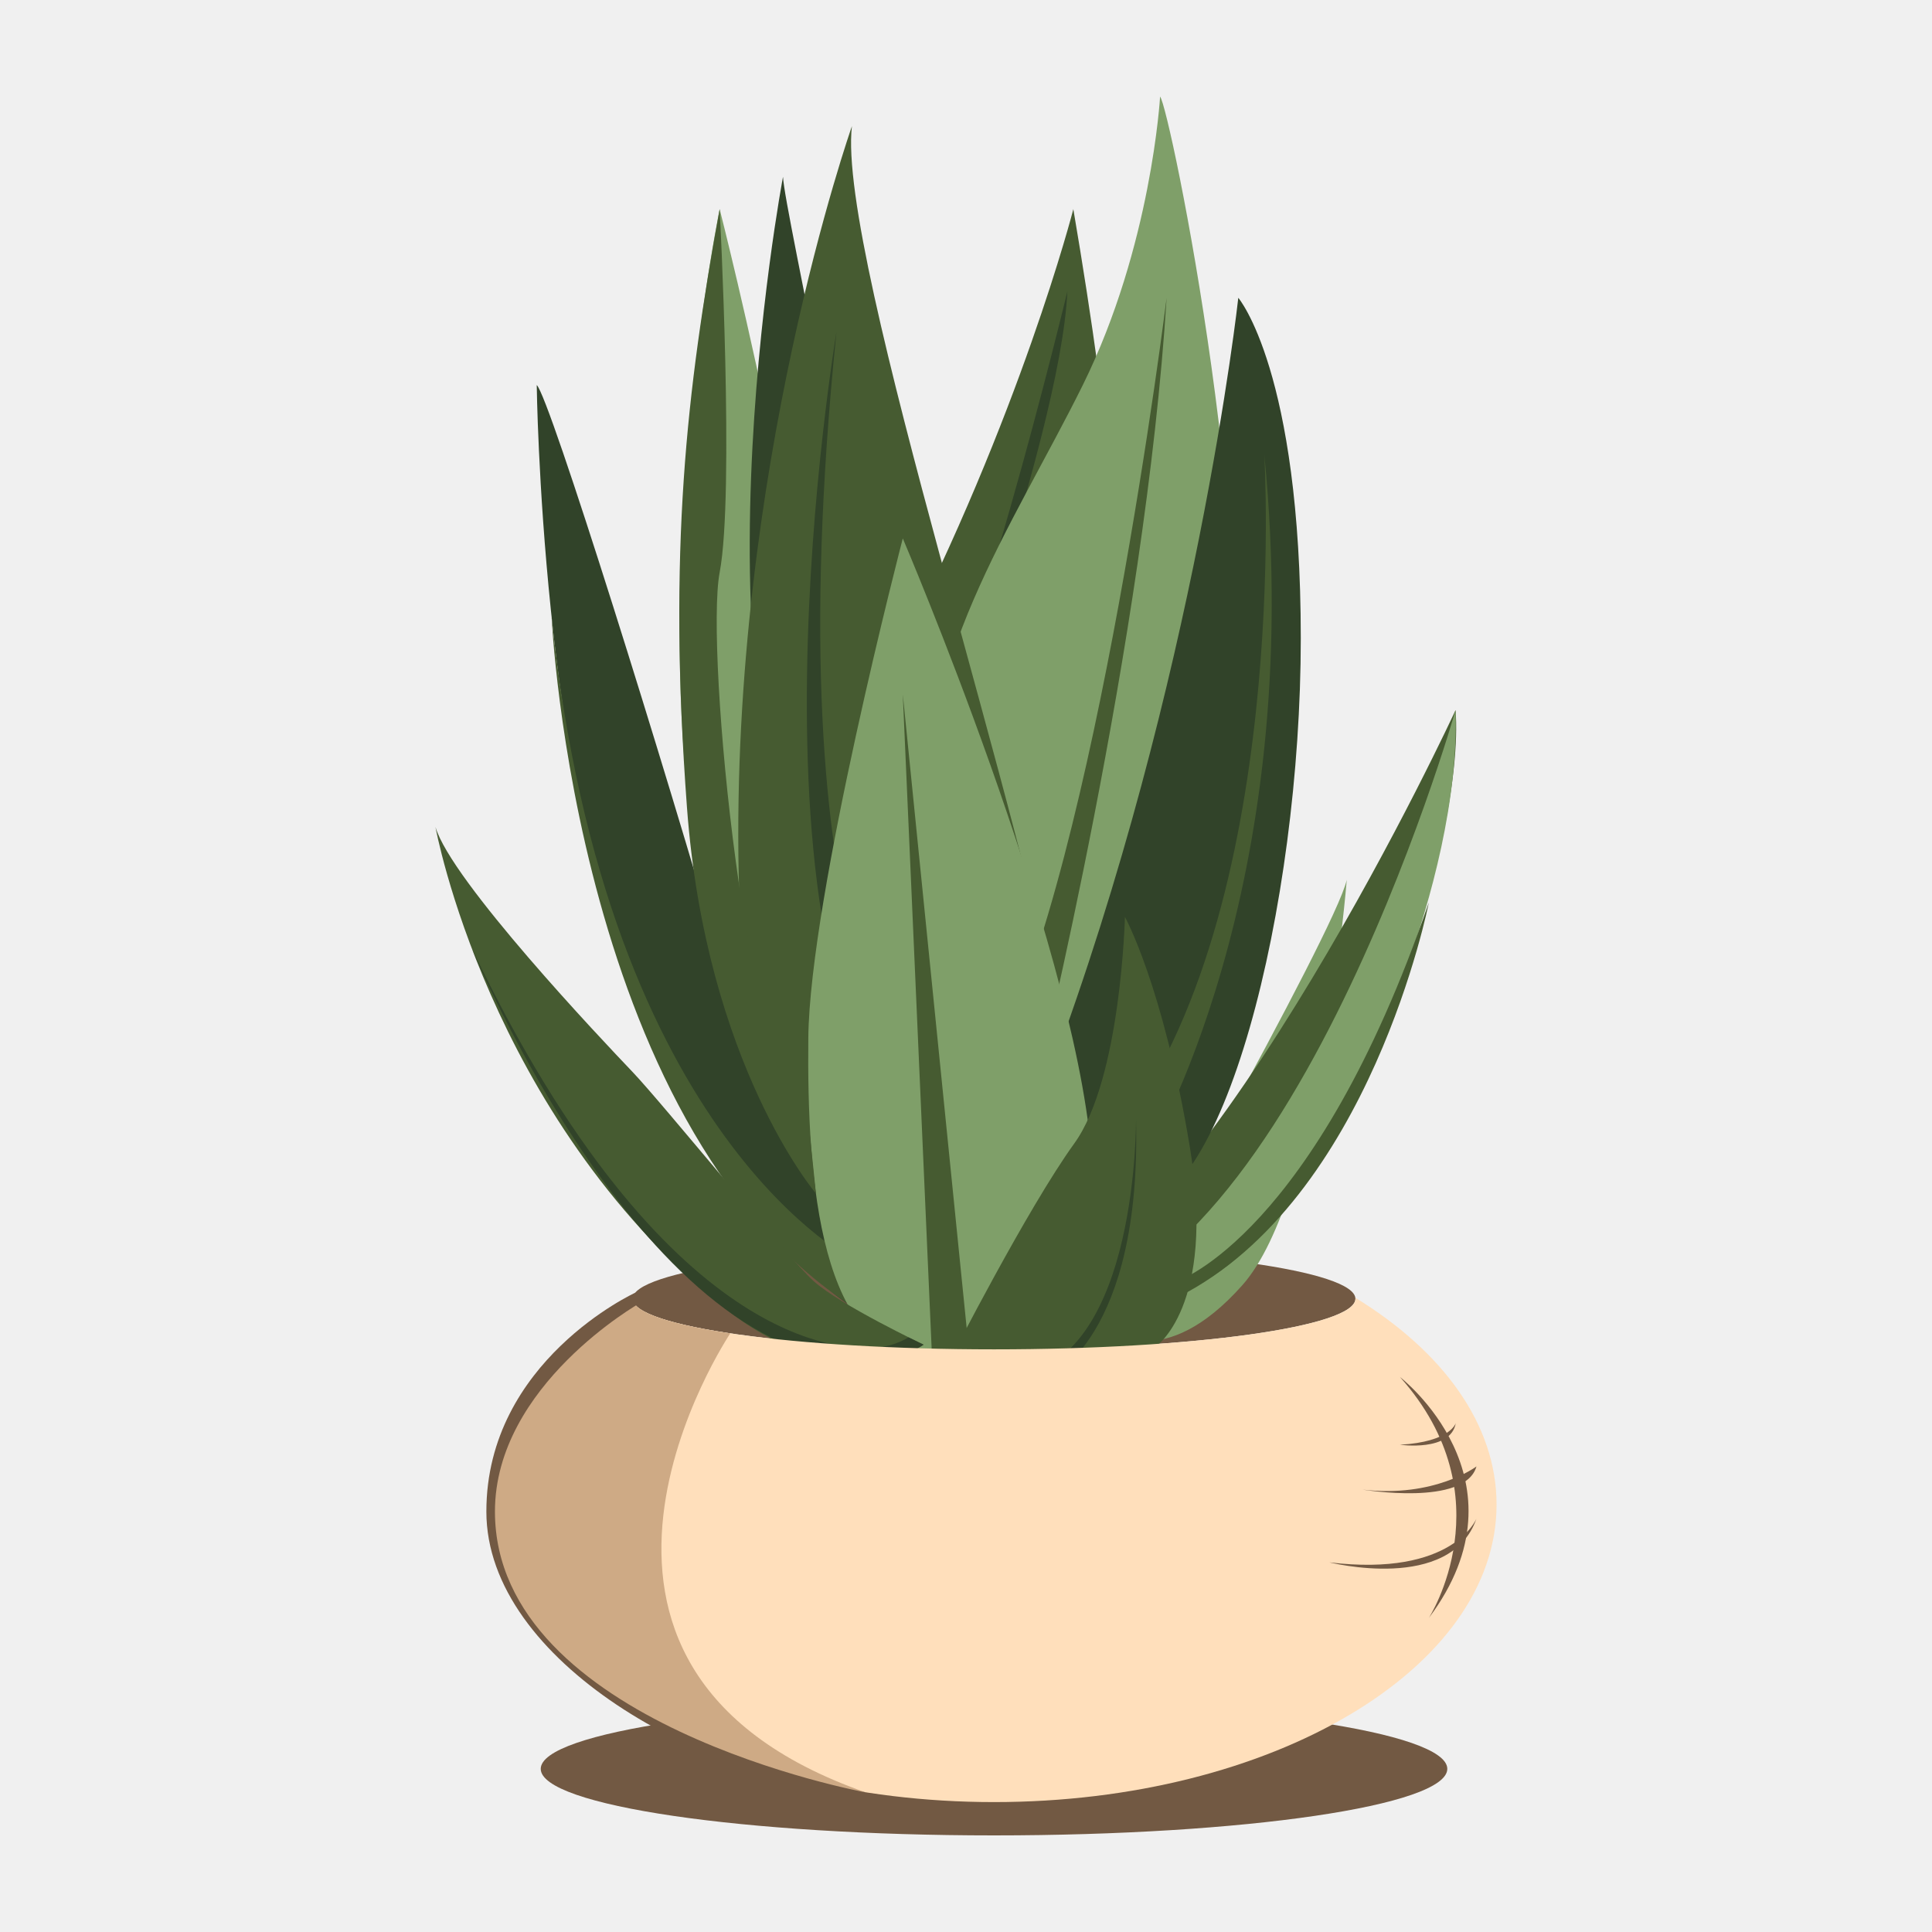
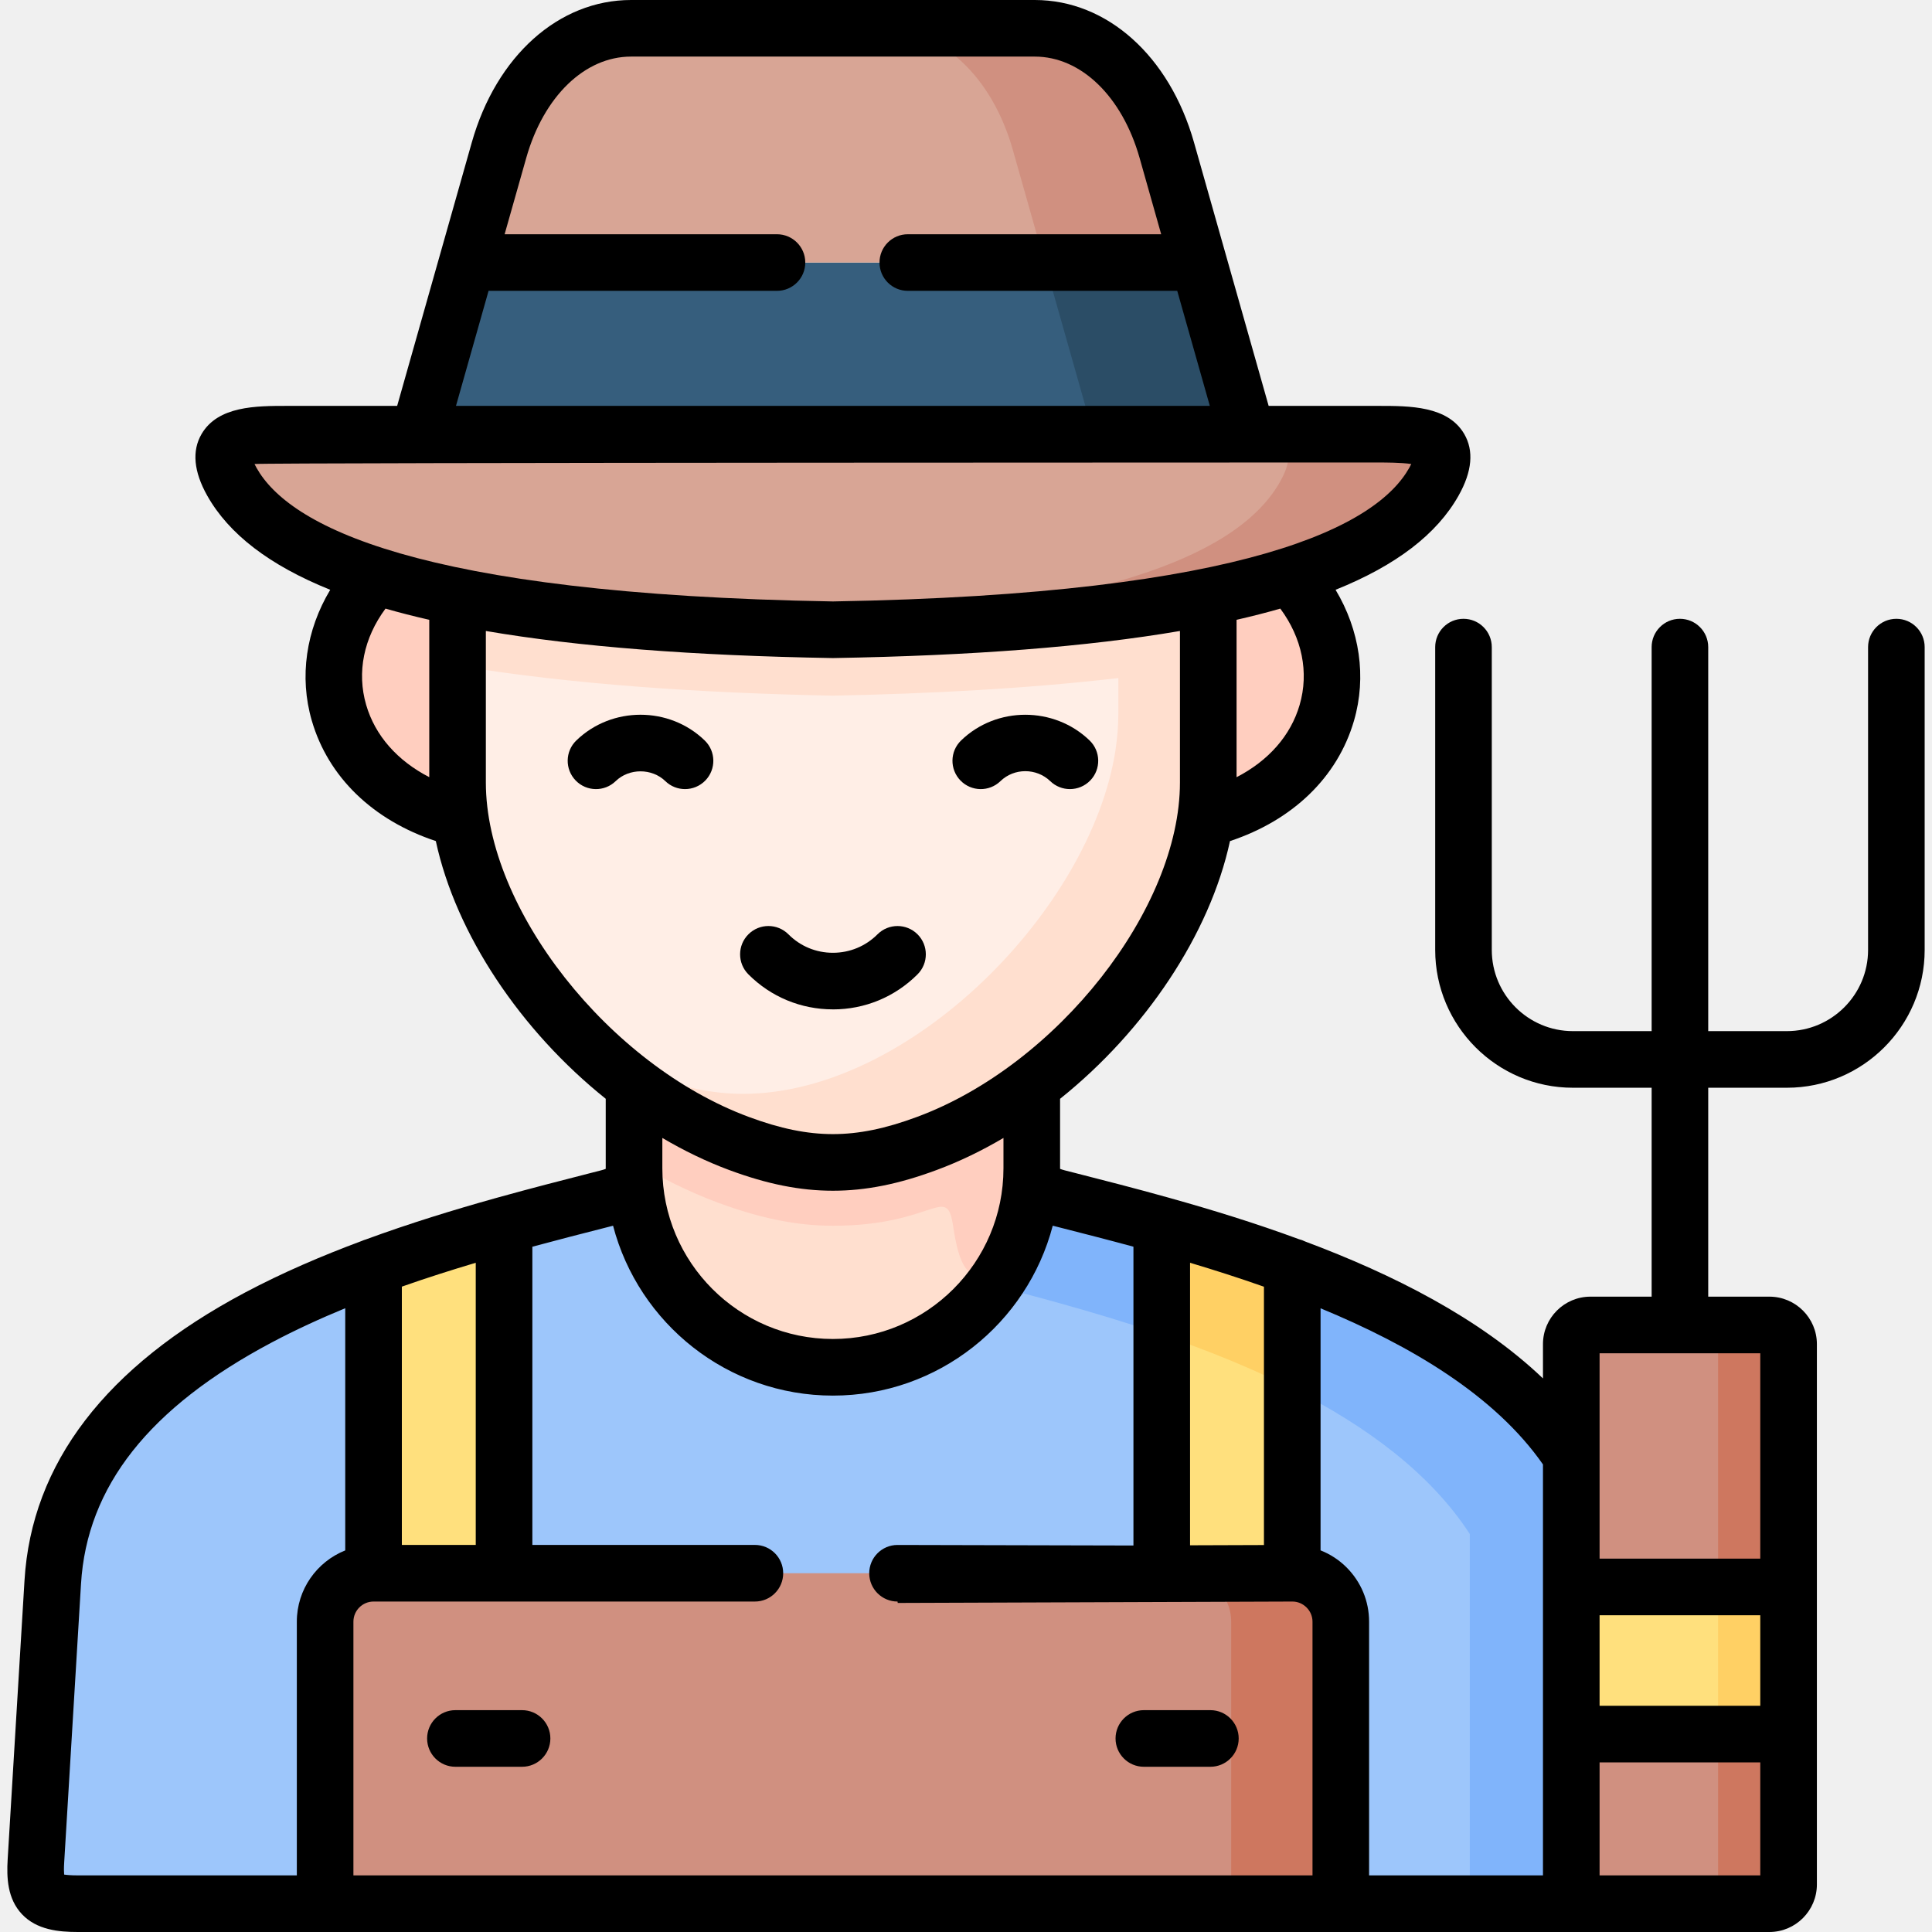
- <svg xmlns="http://www.w3.org/2000/svg" width="120" height="120" viewBox="0 0 120 120" fill="none">
-   <path d="M61.74 83.81C74.137 83.81 84.187 82.404 84.187 80.669C84.187 78.934 74.137 77.527 61.74 77.527C49.343 77.527 39.293 78.934 39.293 80.669C39.293 82.404 49.343 83.81 61.74 83.81Z" fill="#725943" />
-   <path d="M61.74 114C77.289 114 89.894 112.15 89.894 109.867C89.894 107.585 77.289 105.734 61.74 105.734C46.191 105.734 33.586 107.585 33.586 109.867C33.586 112.15 46.191 114 61.74 114Z" fill="#725943" />
-   <path d="M83.65 54.65C83.65 54.65 82.078 74.285 77.17 79.819C72.262 85.354 68.897 82.634 68.897 82.634C68.897 82.634 82.891 57.972 83.65 54.65Z" fill="#7F9F69" />
-   <path d="M90.408 44.105C90.408 44.105 75.638 76.092 63.403 81.509C63.403 81.509 66.113 85.006 75.202 79.325C84.29 73.644 91.02 52.059 90.408 44.105Z" fill="#465B31" />
-   <path d="M90.408 44.105C90.408 44.105 79.658 82.025 63.403 81.509C63.403 81.509 64.363 82.949 68.093 82.575C71.822 82.2 80.23 76.978 83.782 68.554C83.782 68.554 90.758 55.234 90.408 44.105Z" fill="#7F9F69" />
-   <path d="M66.667 12.991C66.667 12.991 63.403 25.752 55.627 40.872C47.851 55.992 61.848 66.914 61.848 66.914C61.848 66.914 76.279 69.36 66.667 12.991Z" fill="#465B31" />
-   <path d="M66.295 18.103C66.295 18.103 60.055 44.069 56.566 47.986L56.904 51.36C56.904 51.36 65.897 27.336 66.295 18.103Z" fill="#314329" />
-   <path d="M72.055 6C72.055 6 71.532 15.264 67.255 23.916C62.978 32.568 56.498 41.746 57.984 51.36C59.47 60.974 64.464 64.032 64.464 64.032C64.464 64.032 74.047 64.558 76.291 49.963C78.535 35.369 72.667 6.698 72.055 6Z" fill="#7F9F69" />
-   <path d="M76.913 18.497C76.913 18.497 74.306 42.269 65.239 66.564C65.239 66.564 63.578 74.693 69.782 75.218C75.986 75.744 80.794 56.258 80.794 39.648C80.794 23.038 76.913 18.497 76.913 18.497Z" fill="#314329" />
-   <path d="M44.7 12.991C44.7 12.991 37.02 50.129 48.634 70.409C48.634 70.409 52.042 72.946 51.955 56.952C51.869 40.958 44.7 12.991 44.7 12.991Z" fill="#7F9F69" />
-   <path d="M48.634 10.982C48.634 10.982 42.24 44.803 51.946 58.961C51.946 58.961 56.148 61.234 55.013 48.475C53.878 35.717 48.72 13.08 48.634 10.982Z" fill="#314329" />
-   <path d="M52.915 7.836C52.915 7.836 45.36 29.246 45.881 54.285C46.402 79.325 57.809 78.408 57.809 78.408C57.809 78.408 67.79 76.906 66.103 65.342C64.19 52.231 51.955 15.919 52.915 7.836Z" fill="#465B31" />
-   <path d="M33.338 23.916C33.338 23.916 33.634 48.72 39.456 61.147C45.278 73.574 50.88 82.608 57.372 82.574C57.372 82.574 48.634 73.121 44.962 60.36C41.29 47.599 34.126 24.614 33.338 23.916Z" fill="#314329" />
-   <path d="M34.262 38.326C34.262 38.326 35.743 70.966 53.743 81.65L53.263 78.41C53.263 78.41 37.663 70.98 34.262 38.326Z" fill="#465B31" />
-   <path d="M72.461 18.497C72.461 18.497 68.114 53.486 61.74 65.678C61.74 65.678 61.766 66.854 64.452 66.931C64.452 66.931 71.146 39.694 72.461 18.497Z" fill="#465B31" />
-   <path d="M51.955 20.614C51.955 20.614 45.271 60.454 57.372 71.734L57.168 67.949C57.168 67.949 47.947 59.702 51.955 20.614Z" fill="#314329" />
-   <path d="M56.074 33.442C56.074 33.442 50.294 55.632 50.206 64.469C50.117 73.306 50.906 84.48 57.898 84.48C57.898 84.48 68.909 84.742 67.774 71.458C66.638 58.174 56.074 33.442 56.074 33.442Z" fill="#7F9F69" />
-   <path d="M56.074 43.123L57.898 84.48C58.684 84.585 59.484 84.47 60.209 84.146L56.074 43.123Z" fill="#465B31" />
-   <path d="M73.178 79.546C73.178 79.546 81.667 76.678 88.747 56.057C88.747 56.057 85.133 74.525 73.178 80.558V79.546Z" fill="#465B31" />
-   <path d="M27.046 51.36C27.046 51.36 30.295 69.238 44.789 81.074C52.042 87 57.372 83.522 57.372 83.522C57.372 83.522 52.217 81.074 50.556 79.589C48.895 78.103 41.196 68.578 39.276 66.566C37.356 64.555 28.008 54.679 27.046 51.36Z" fill="#465B31" />
-   <path d="M78.528 28.234C78.528 28.234 80.23 56.592 69.293 70.56L71.266 71.736C71.266 71.736 81.218 55.308 78.528 28.234Z" fill="#465B31" />
-   <path d="M29.326 58.961C29.326 58.961 40.272 85.354 54.24 84.48C54.24 84.48 56.386 84.264 57.36 83.52L56.434 83.066C55.706 83.495 54.878 83.723 54.034 83.729C52.678 83.729 41.441 84.209 29.326 58.961Z" fill="#314329" />
-   <path d="M69.871 56.952C69.871 56.952 69.631 67.003 66.725 71.023C63.818 75.043 59.04 84.403 59.04 84.403C59.04 84.403 66.912 87.365 71.717 83.695C71.717 83.695 75.557 81.25 73.903 71.242C72.25 61.234 69.871 56.952 69.871 56.952Z" fill="#465B31" />
-   <path d="M70.56 69.504C70.56 69.504 70.697 84.194 63.338 85.397C63.626 85.397 65.002 85.603 65.203 85.529C65.191 85.529 70.908 83.102 70.56 69.504Z" fill="#314329" />
-   <path d="M44.7 12.991C44.7 12.991 45.629 30.653 44.7 35.551C43.771 40.45 46.469 67.231 50.201 69.499L50.681 74.131C50.681 74.131 43.85 66.127 42.667 50.131C41.484 34.135 42.641 24.259 44.7 12.991Z" fill="#465B31" />
-   <path d="M84.19 80.609C84.191 80.629 84.191 80.649 84.19 80.669C84.19 82.404 74.138 83.81 61.74 83.81C49.342 83.81 39.293 82.404 39.293 80.669C39.291 80.649 39.291 80.629 39.293 80.609C33.866 83.935 30.528 88.462 30.528 93.451C30.528 103.658 44.501 111.931 61.74 111.931C78.979 111.931 92.954 103.656 92.954 93.451C92.954 88.462 89.614 83.935 84.19 80.609Z" fill="#FFDFBB" />
-   <path d="M30.528 93.451C30.528 102.022 40.368 109.229 53.741 111.319C31.471 103.498 45.36 82.817 45.36 82.817C41.602 82.255 39.298 81.499 39.298 80.669L39.233 80.65C33.84 83.971 30.528 88.481 30.528 93.451Z" fill="#CEAA85" />
-   <path d="M86.957 85.531C86.957 85.531 95.198 91.889 88.747 100.495C88.747 100.495 93.6 92.983 86.957 85.531Z" fill="#725943" />
-   <path d="M90.42 88.392C90.42 88.392 90.094 89.558 86.957 89.736C86.957 89.736 90.11 90.19 90.42 88.392Z" fill="#725943" />
-   <path d="M91.706 91.082C91.706 91.082 89.107 93.053 84.624 92.522C84.624 92.515 90.991 93.6 91.706 91.082Z" fill="#725943" />
-   <path d="M91.706 94.32C91.706 94.32 90.266 97.97 82.562 97.041C82.56 97.029 90.094 98.971 91.706 94.32Z" fill="#725943" />
-   <path d="M39.454 80.294C39.454 80.294 30.209 84.53 30.209 93.883C30.209 103.236 43.966 110.736 53.729 111.319C53.729 111.319 30.742 107.093 30.742 93.883C30.742 86.03 39.73 80.945 39.73 80.945L39.454 80.294Z" fill="#725943" />
+ <svg xmlns="http://www.w3.org/2000/svg" width="69" height="69" viewBox="0 0 69 69" fill="none">
+   <g clip-path="url(#clip0_2347_1237)">
+     <path fill-rule="evenodd" clip-rule="evenodd" d="M47.886 67.989H56.775L58.157 59.302L56.117 51.993C54.051 48.812 50.143 46.715 46.152 45.238L43.822 56.187C43.623 57.117 47.886 65.353 47.886 67.989Z" fill="#9DC6FB" />
+     <path fill-rule="evenodd" clip-rule="evenodd" d="M43.048 29.246C47.625 28.094 48.915 23.578 46.064 20.57H41.491L43.048 29.246Z" fill="#FFCEBF" />
+     <path fill-rule="evenodd" clip-rule="evenodd" d="M18.002 56.187L28.878 59.926L41.491 56.187V43.753C40.151 43.378 38.889 43.061 37.779 42.778C37.197 42.628 36.849 42.364 36.849 41.725H22.644C22.644 42.364 22.296 42.628 21.718 42.778C20.608 43.061 19.341 43.378 18.002 43.753L16.265 49.276L18.002 56.187Z" fill="#9DC6FB" />
+     <path fill-rule="evenodd" clip-rule="evenodd" d="M29.747 48.832C33.654 48.832 36.849 45.633 36.849 41.725V38.756C35.693 39.628 34.427 40.348 33.103 40.837C31.889 41.289 30.818 41.515 29.747 41.515C28.675 41.515 27.604 41.289 26.39 40.837C25.066 40.348 23.803 39.628 22.644 38.756V41.725C22.644 45.633 25.839 48.832 29.747 48.832V48.832Z" fill="#FFDFCF" />
+     <path fill-rule="evenodd" clip-rule="evenodd" d="M13.429 20.57C10.578 23.578 11.868 28.094 16.448 29.246C16.379 28.806 19.667 25.124 19.667 24.699L18.059 19.598L13.429 20.57Z" fill="#FFCEBF" />
+     <path fill-rule="evenodd" clip-rule="evenodd" d="M1.283 67.028C1.348 67.779 1.742 67.989 2.783 67.989H11.611C11.611 65.67 16.575 58.077 16.341 57.155L13.341 45.238C7.704 47.324 2.236 50.65 1.883 56.508L1.283 66.462V67.028Z" fill="#9DC6FB" />
+     <path fill-rule="evenodd" clip-rule="evenodd" d="M16.448 29.246C16.965 32.598 19.387 36.295 22.644 38.755C23.803 39.628 25.066 40.347 26.39 40.837C27.604 41.289 28.675 41.515 29.747 41.515C30.818 41.515 31.89 41.289 33.103 40.837C34.427 40.347 35.693 39.628 36.849 38.755C40.106 36.295 42.528 32.598 43.049 29.246C43.117 28.805 43.152 28.369 43.152 27.945V21.312C35.319 19.636 23.98 19.671 16.341 21.312V27.945C16.341 28.369 16.38 28.806 16.448 29.246V29.246Z" fill="#FFEEE6" />
+     <path fill-rule="evenodd" clip-rule="evenodd" d="M14.948 15.507L29.747 16.881L44.545 15.507L42.807 9.376H16.686L14.948 15.507Z" fill="#365E7D" />
+     <path fill-rule="evenodd" clip-rule="evenodd" d="M25.637 42.95C27.125 43.501 28.434 43.777 29.746 43.777C33.386 43.777 33.807 42.246 34.04 43.788C34.262 45.25 34.507 45.583 35.479 45.912C36.34 44.737 36.849 43.287 36.849 41.725V41.484V38.756C35.693 39.628 34.427 40.348 33.102 40.837C31.889 41.289 30.818 41.515 29.746 41.515C28.675 41.515 27.603 41.289 26.39 40.837C25.066 40.348 23.803 39.628 22.644 38.756V41.484C23.605 42.07 24.607 42.567 25.637 42.95Z" fill="#FFCEBF" />
+     <path fill-rule="evenodd" clip-rule="evenodd" d="M35.479 45.912C36.233 46.107 37.036 46.317 37.871 46.551C39.038 46.876 40.262 47.243 41.491 47.664V43.753C40.151 43.378 38.889 43.061 37.779 42.778C37.197 42.628 36.849 42.364 36.849 41.725C36.849 43.286 36.34 44.737 35.479 45.912V45.912Z" fill="#80B4FB" />
+     <path fill-rule="evenodd" clip-rule="evenodd" d="M46.152 49.593C48.758 50.91 51.066 52.59 52.493 54.786V59.471V64.729V67.989H56.775C56.408 67.974 56.117 67.672 56.117 67.3V61.931V56.677V51.993C54.05 48.812 50.143 46.715 46.152 45.238V49.593Z" fill="#80B4FB" />
+     <path fill-rule="evenodd" clip-rule="evenodd" d="M41.491 56.187L43.722 58.629L46.152 56.187V45.238C44.575 44.657 42.987 44.17 41.491 43.753V56.187Z" fill="#FFE07D" />
+     <path fill-rule="evenodd" clip-rule="evenodd" d="M42.532 48.036C43.764 48.491 44.989 49.008 46.152 49.593V45.238C44.575 44.656 42.987 44.17 41.491 43.753V47.664C41.839 47.783 42.184 47.909 42.532 48.036Z" fill="#FFD064" />
+     <path fill-rule="evenodd" clip-rule="evenodd" d="M13.341 56.187L15.534 59.248L18.002 56.187V43.753C16.51 44.17 14.918 44.657 13.341 45.238V56.187Z" fill="#FFE07D" />
+     <path fill-rule="evenodd" clip-rule="evenodd" d="M11.611 67.989H29.747H47.886V57.917C47.886 56.964 47.105 56.187 46.152 56.187H41.491H18.002H13.341C12.388 56.187 11.611 56.964 11.611 57.917V67.989Z" fill="#D09080" />
+     <path fill-rule="evenodd" clip-rule="evenodd" d="M16.686 9.376H42.807L41.671 5.362C40.928 2.744 39.114 1.011 36.956 1.011H32.379H22.537C20.382 1.011 18.565 2.744 17.822 5.362L16.686 9.376Z" fill="#D8A595" />
+     <path fill-rule="evenodd" clip-rule="evenodd" d="M36.175 5.362L37.312 9.376H42.807L41.671 5.362C40.928 2.744 39.114 1.011 36.956 1.011H32.379H31.465C33.619 1.011 35.437 2.744 36.175 5.362V5.362Z" fill="#D09080" />
+     <path fill-rule="evenodd" clip-rule="evenodd" d="M39.049 15.507H44.545L42.807 9.376H37.312L39.049 15.507Z" fill="#2B4D66" />
+     <path fill-rule="evenodd" clip-rule="evenodd" d="M43.152 23.773V21.312C34.626 19.487 24.27 19.606 16.341 21.312V23.773C20.448 24.451 25.093 24.753 29.747 24.845C33.221 24.776 36.696 24.592 39.941 24.217V25.495C39.941 25.924 39.903 26.356 39.838 26.8C38.958 32.475 32.494 39.066 26.536 39.066C25.464 39.066 24.393 38.84 23.18 38.392C22.441 38.116 21.726 37.776 21.033 37.374C21.542 37.864 22.078 38.327 22.644 38.755C23.804 39.628 25.067 40.347 26.391 40.837C27.604 41.289 28.675 41.515 29.747 41.515C30.818 41.515 31.89 41.289 33.103 40.837C34.427 40.347 35.694 39.628 36.849 38.755C40.106 36.295 42.528 32.598 43.049 29.246C43.118 28.805 43.152 28.369 43.152 27.945V23.773H43.152Z" fill="#FFDFCF" />
+     <path fill-rule="evenodd" clip-rule="evenodd" d="M16.341 21.312C20.21 22.097 24.974 22.407 29.747 22.491C34.522 22.407 39.287 22.097 43.152 21.312C44.193 21.102 45.169 20.857 46.064 20.57C48.536 19.782 50.373 18.695 51.211 17.206C52.13 15.572 50.721 15.507 49.244 15.507H44.545H29.747H14.948H10.249C8.776 15.507 7.363 15.572 8.282 17.206C9.12 18.695 10.961 19.782 13.429 20.57C14.325 20.857 15.3 21.102 16.341 21.312V21.312Z" fill="#D8A595" />
+     <path fill-rule="evenodd" clip-rule="evenodd" d="M46.064 20.57C48.536 19.782 50.373 18.695 51.211 17.206C52.13 15.572 50.721 15.507 49.244 15.507H44.545H43.852C44.051 15.507 44.242 15.511 44.43 15.518C45.612 15.565 46.493 15.829 45.716 17.206C44.878 18.695 43.041 19.782 40.569 20.57C40.377 20.631 40.178 20.693 39.976 20.75C39.964 20.754 39.953 20.758 39.941 20.762C39.222 20.968 38.46 21.152 37.657 21.312C34.534 21.948 30.826 22.273 26.999 22.415C27.91 22.449 28.828 22.476 29.746 22.491C33.267 22.43 36.784 22.246 39.941 21.837C40.53 21.76 41.108 21.676 41.675 21.584C42.18 21.5 42.673 21.412 43.152 21.312C44.193 21.102 45.169 20.857 46.064 20.57V20.57Z" fill="#D09080" />
+     <path fill-rule="evenodd" clip-rule="evenodd" d="M43.971 58.38V67.989H47.886V57.917C47.886 56.964 47.105 56.187 46.152 56.187H43.822H42.237C43.19 56.187 43.971 56.964 43.971 57.917V58.38Z" fill="#CE775F" />
+     <path fill-rule="evenodd" clip-rule="evenodd" d="M56.117 58.169H63.878V48.005C63.878 47.626 63.568 47.32 63.193 47.32H59.997H56.802C56.423 47.32 56.117 47.626 56.117 48.005V51.993V58.169H56.117Z" fill="#D09080" />
+     <path fill-rule="evenodd" clip-rule="evenodd" d="M56.802 67.989H63.193C63.568 67.989 63.878 67.679 63.878 67.3V60.439H56.117V67.3C56.117 67.679 56.423 67.989 56.802 67.989V67.989Z" fill="#D09080" />
+     <path fill-rule="evenodd" clip-rule="evenodd" d="M61.36 48.005V56.677H63.878V48.005C63.878 47.626 63.568 47.32 63.193 47.32H60.675C61.05 47.32 61.36 47.626 61.36 48.005Z" fill="#CE775F" />
+     <path fill-rule="evenodd" clip-rule="evenodd" d="M61.36 61.931V67.3C61.36 67.679 61.05 67.989 60.675 67.989H63.193C63.568 67.989 63.878 67.679 63.878 67.3V61.931H61.36Z" fill="#CE775F" />
+     <path fill-rule="evenodd" clip-rule="evenodd" d="M56.117 56.677H63.878V61.931H56.117V56.677Z" fill="#FFE07D" />
+     <path fill-rule="evenodd" clip-rule="evenodd" d="M61.36 56.677H63.878V61.931H61.36V56.677Z" fill="#FFD064" />
+     <path d="M20.582 26.446C20.181 26.834 20.171 27.474 20.56 27.875C20.948 28.276 21.588 28.286 21.989 27.897C22.47 27.431 23.282 27.432 23.762 27.897C23.958 28.088 24.212 28.182 24.465 28.182C24.729 28.182 24.993 28.079 25.191 27.875C25.58 27.474 25.57 26.834 25.169 26.446C23.904 25.22 21.847 25.22 20.582 26.446Z" fill="black" />
+     <path d="M35.731 27.897C36.22 27.423 37.018 27.424 37.51 27.899C37.706 28.088 37.959 28.182 38.211 28.182C38.476 28.182 38.74 28.079 38.939 27.873C39.326 27.472 39.315 26.832 38.913 26.444C37.645 25.221 35.587 25.221 34.324 26.446C33.923 26.834 33.913 27.474 34.302 27.875C34.69 28.276 35.33 28.286 35.731 27.897V27.897Z" fill="black" />
+     <path d="M29.747 36.05C30.889 36.05 31.962 35.605 32.769 34.798C33.164 34.403 33.164 33.763 32.769 33.368C32.374 32.974 31.734 32.974 31.34 33.368C30.914 33.794 30.349 34.028 29.747 34.028C29.747 34.028 29.746 34.028 29.745 34.028C29.145 34.028 28.582 33.794 28.159 33.369C27.765 32.974 27.125 32.973 26.73 33.367C26.334 33.761 26.333 34.401 26.727 34.797C27.532 35.604 28.603 36.048 29.744 36.049C29.745 36.05 29.746 36.05 29.747 36.05Z" fill="black" />
+     <path d="M43.228 61.077H40.852C40.294 61.077 39.841 61.53 39.841 62.088C39.841 62.646 40.294 63.099 40.852 63.099H43.228C43.787 63.099 44.239 62.646 44.239 62.088C44.239 61.53 43.787 61.077 43.228 61.077Z" fill="black" />
+     <path d="M18.645 61.077H16.265C15.706 61.077 15.254 61.53 15.254 62.088C15.254 62.646 15.706 63.099 16.265 63.099H18.645C19.203 63.099 19.656 62.646 19.656 62.088C19.656 61.53 19.203 61.077 18.645 61.077Z" fill="black" />
+     <path d="M67.728 22.1C67.169 22.1 66.717 22.553 66.717 23.111V33.926C66.717 35.525 65.416 36.826 63.816 36.826H61.008V23.111C61.008 22.553 60.556 22.1 59.997 22.1C59.439 22.1 58.987 22.553 58.987 23.111V36.826H56.174C54.577 36.826 53.278 35.525 53.278 33.926V23.111C53.278 22.553 52.826 22.1 52.267 22.1C51.709 22.1 51.257 22.553 51.257 23.111V33.926C51.257 36.64 53.463 38.848 56.174 38.848H58.987V46.309H56.802C55.867 46.309 55.106 47.07 55.106 48.005V49.229C52.84 47.068 49.739 45.509 46.613 44.339C46.544 44.304 46.471 44.277 46.394 44.258C44.832 43.682 43.269 43.203 41.804 42.793C41.784 42.786 41.762 42.781 41.741 42.775C40.542 42.44 39.411 42.151 38.404 41.894L38.03 41.799C37.949 41.778 37.895 41.759 37.86 41.745C37.86 41.739 37.86 41.732 37.86 41.725V39.243C40.895 36.814 43.209 33.368 43.928 30.039C46.172 29.295 47.771 27.756 48.357 25.739C48.813 24.172 48.562 22.504 47.699 21.064C49.873 20.189 51.32 19.073 52.092 17.701C52.577 16.839 52.644 16.098 52.293 15.498C51.707 14.496 50.341 14.496 49.244 14.496H45.309L42.643 5.086C41.767 1.996 39.535 0 36.956 0H22.537C19.958 0 17.726 1.996 16.85 5.086L14.184 14.496H10.249C9.152 14.496 7.787 14.496 7.2 15.499C6.849 16.099 6.917 16.84 7.401 17.702C8.173 19.073 9.621 20.189 11.794 21.064C10.931 22.504 10.68 24.172 11.136 25.738C11.722 27.755 13.321 29.294 15.565 30.038C16.283 33.367 18.598 36.813 21.633 39.242V41.725C21.633 41.732 21.633 41.739 21.633 41.745C21.599 41.759 21.546 41.778 21.467 41.798L21.069 41.9C20.069 42.156 18.96 42.44 17.795 42.764C17.756 42.772 17.718 42.783 17.68 42.796C16.2 43.21 14.631 43.691 13.066 44.266C13.017 44.28 12.969 44.298 12.922 44.319C11.502 44.847 10.09 45.452 8.757 46.159C3.778 48.801 1.126 52.262 0.875 56.447L0.274 66.402C0.234 67.062 0.264 67.812 0.784 68.364C1.312 68.924 2.091 69 2.783 69H56.775C56.78 69 56.784 68.999 56.789 68.999C56.793 68.999 56.798 69 56.802 69H63.193C64.128 69 64.889 68.238 64.889 67.3V48.005C64.889 47.07 64.128 46.309 63.193 46.309H61.008V38.848H63.817C66.531 38.848 68.738 36.64 68.738 33.926V23.111C68.738 22.553 68.286 22.1 67.728 22.1V22.1ZM42.502 45.099C43.367 45.358 44.254 45.641 45.141 45.954V55.18L42.502 55.189V45.099ZM46.416 25.175C46.097 26.273 45.3 27.171 44.163 27.757V22.136C44.711 22.011 45.231 21.878 45.725 21.736C46.502 22.784 46.755 24.01 46.416 25.175V25.175ZM17.449 10.387H27.749C28.307 10.387 28.76 9.935 28.76 9.376C28.76 8.818 28.307 8.366 27.749 8.366H18.022L18.795 5.638C19.418 3.441 20.887 2.021 22.537 2.021H36.956C38.607 2.021 40.075 3.441 40.699 5.637L41.471 8.366H32.422C31.863 8.366 31.411 8.818 31.411 9.376C31.411 9.935 31.863 10.387 32.422 10.387H42.044L43.208 14.496H16.285L17.449 10.387ZM15.331 27.756C14.193 27.17 13.396 26.272 13.077 25.174C12.738 24.009 12.991 22.784 13.768 21.736C14.262 21.878 14.782 22.011 15.331 22.136V27.756ZM9.163 16.711C9.134 16.659 9.11 16.613 9.09 16.572C9.449 16.518 49.244 16.518 49.244 16.518C49.469 16.518 50.044 16.518 50.403 16.572C50.383 16.613 50.359 16.659 50.33 16.71C49.186 18.745 44.686 21.223 29.747 21.48C14.807 21.223 10.307 18.745 9.163 16.711V16.711ZM17.352 27.945V22.535C20.65 23.099 24.756 23.417 29.729 23.502C29.735 23.502 29.741 23.502 29.747 23.502C29.752 23.502 29.758 23.502 29.764 23.502C34.737 23.417 38.843 23.099 42.141 22.535V27.945C42.141 32.456 37.754 38.038 32.75 39.89C31.625 40.309 30.671 40.504 29.747 40.504C28.823 40.504 27.868 40.309 26.742 39.89C21.74 38.036 17.352 32.455 17.352 27.945V27.945ZM35.838 40.641V41.725C35.838 45.087 33.106 47.821 29.747 47.821C26.387 47.821 23.655 45.087 23.655 41.725V40.641C24.424 41.094 25.222 41.482 26.038 41.785C27.396 42.29 28.574 42.526 29.747 42.526C30.919 42.526 32.098 42.29 33.454 41.785C34.27 41.483 35.068 41.095 35.838 40.641ZM14.352 45.951C15.238 45.639 16.123 45.358 16.991 45.099V55.176H14.352V45.951ZM12.33 55.372C11.318 55.775 10.601 56.763 10.601 57.917V66.978H2.783C2.53 66.978 2.378 66.963 2.291 66.949C2.283 66.869 2.279 66.736 2.292 66.523L2.893 56.569C3.102 53.087 5.33 50.266 9.705 47.945C10.548 47.498 11.431 47.093 12.33 46.722V55.372H12.33ZM46.875 66.978H12.622V57.917C12.622 57.52 12.945 57.198 13.341 57.198H26.961C27.519 57.198 27.971 56.745 27.971 56.187C27.971 55.629 27.519 55.176 26.961 55.176H19.013V44.526C19.915 44.282 20.777 44.061 21.57 43.859L21.895 43.776C22.806 47.262 25.98 49.843 29.747 49.843C33.513 49.843 36.688 47.262 37.598 43.775L37.904 43.853C38.693 44.054 39.562 44.276 40.48 44.525V55.197L32.051 55.177C31.493 55.179 31.042 55.633 31.044 56.191C31.046 56.748 31.498 57.198 32.055 57.198C32.056 57.198 32.06 57.248 32.062 57.248L46.156 57.198H46.159C46.347 57.198 46.525 57.273 46.661 57.408C46.799 57.545 46.875 57.726 46.875 57.917V66.978H46.875ZM55.106 66.978H48.896V57.917C48.896 57.184 48.609 56.495 48.088 55.975C47.819 55.707 47.504 55.505 47.163 55.37V46.725C50.385 48.056 53.389 49.837 55.106 52.301V66.978ZM62.867 66.978H57.128V62.942H62.867V66.978ZM62.867 60.92H57.128V57.688H62.867V60.92ZM62.867 48.331V55.666H57.128V48.331H62.867Z" fill="black" />
+   </g>
+   <defs>
+     <clipPath id="clip0_2347_1237">
+       <rect width="69" height="69" fill="white" />
+     </clipPath>
+   </defs>
</svg>
